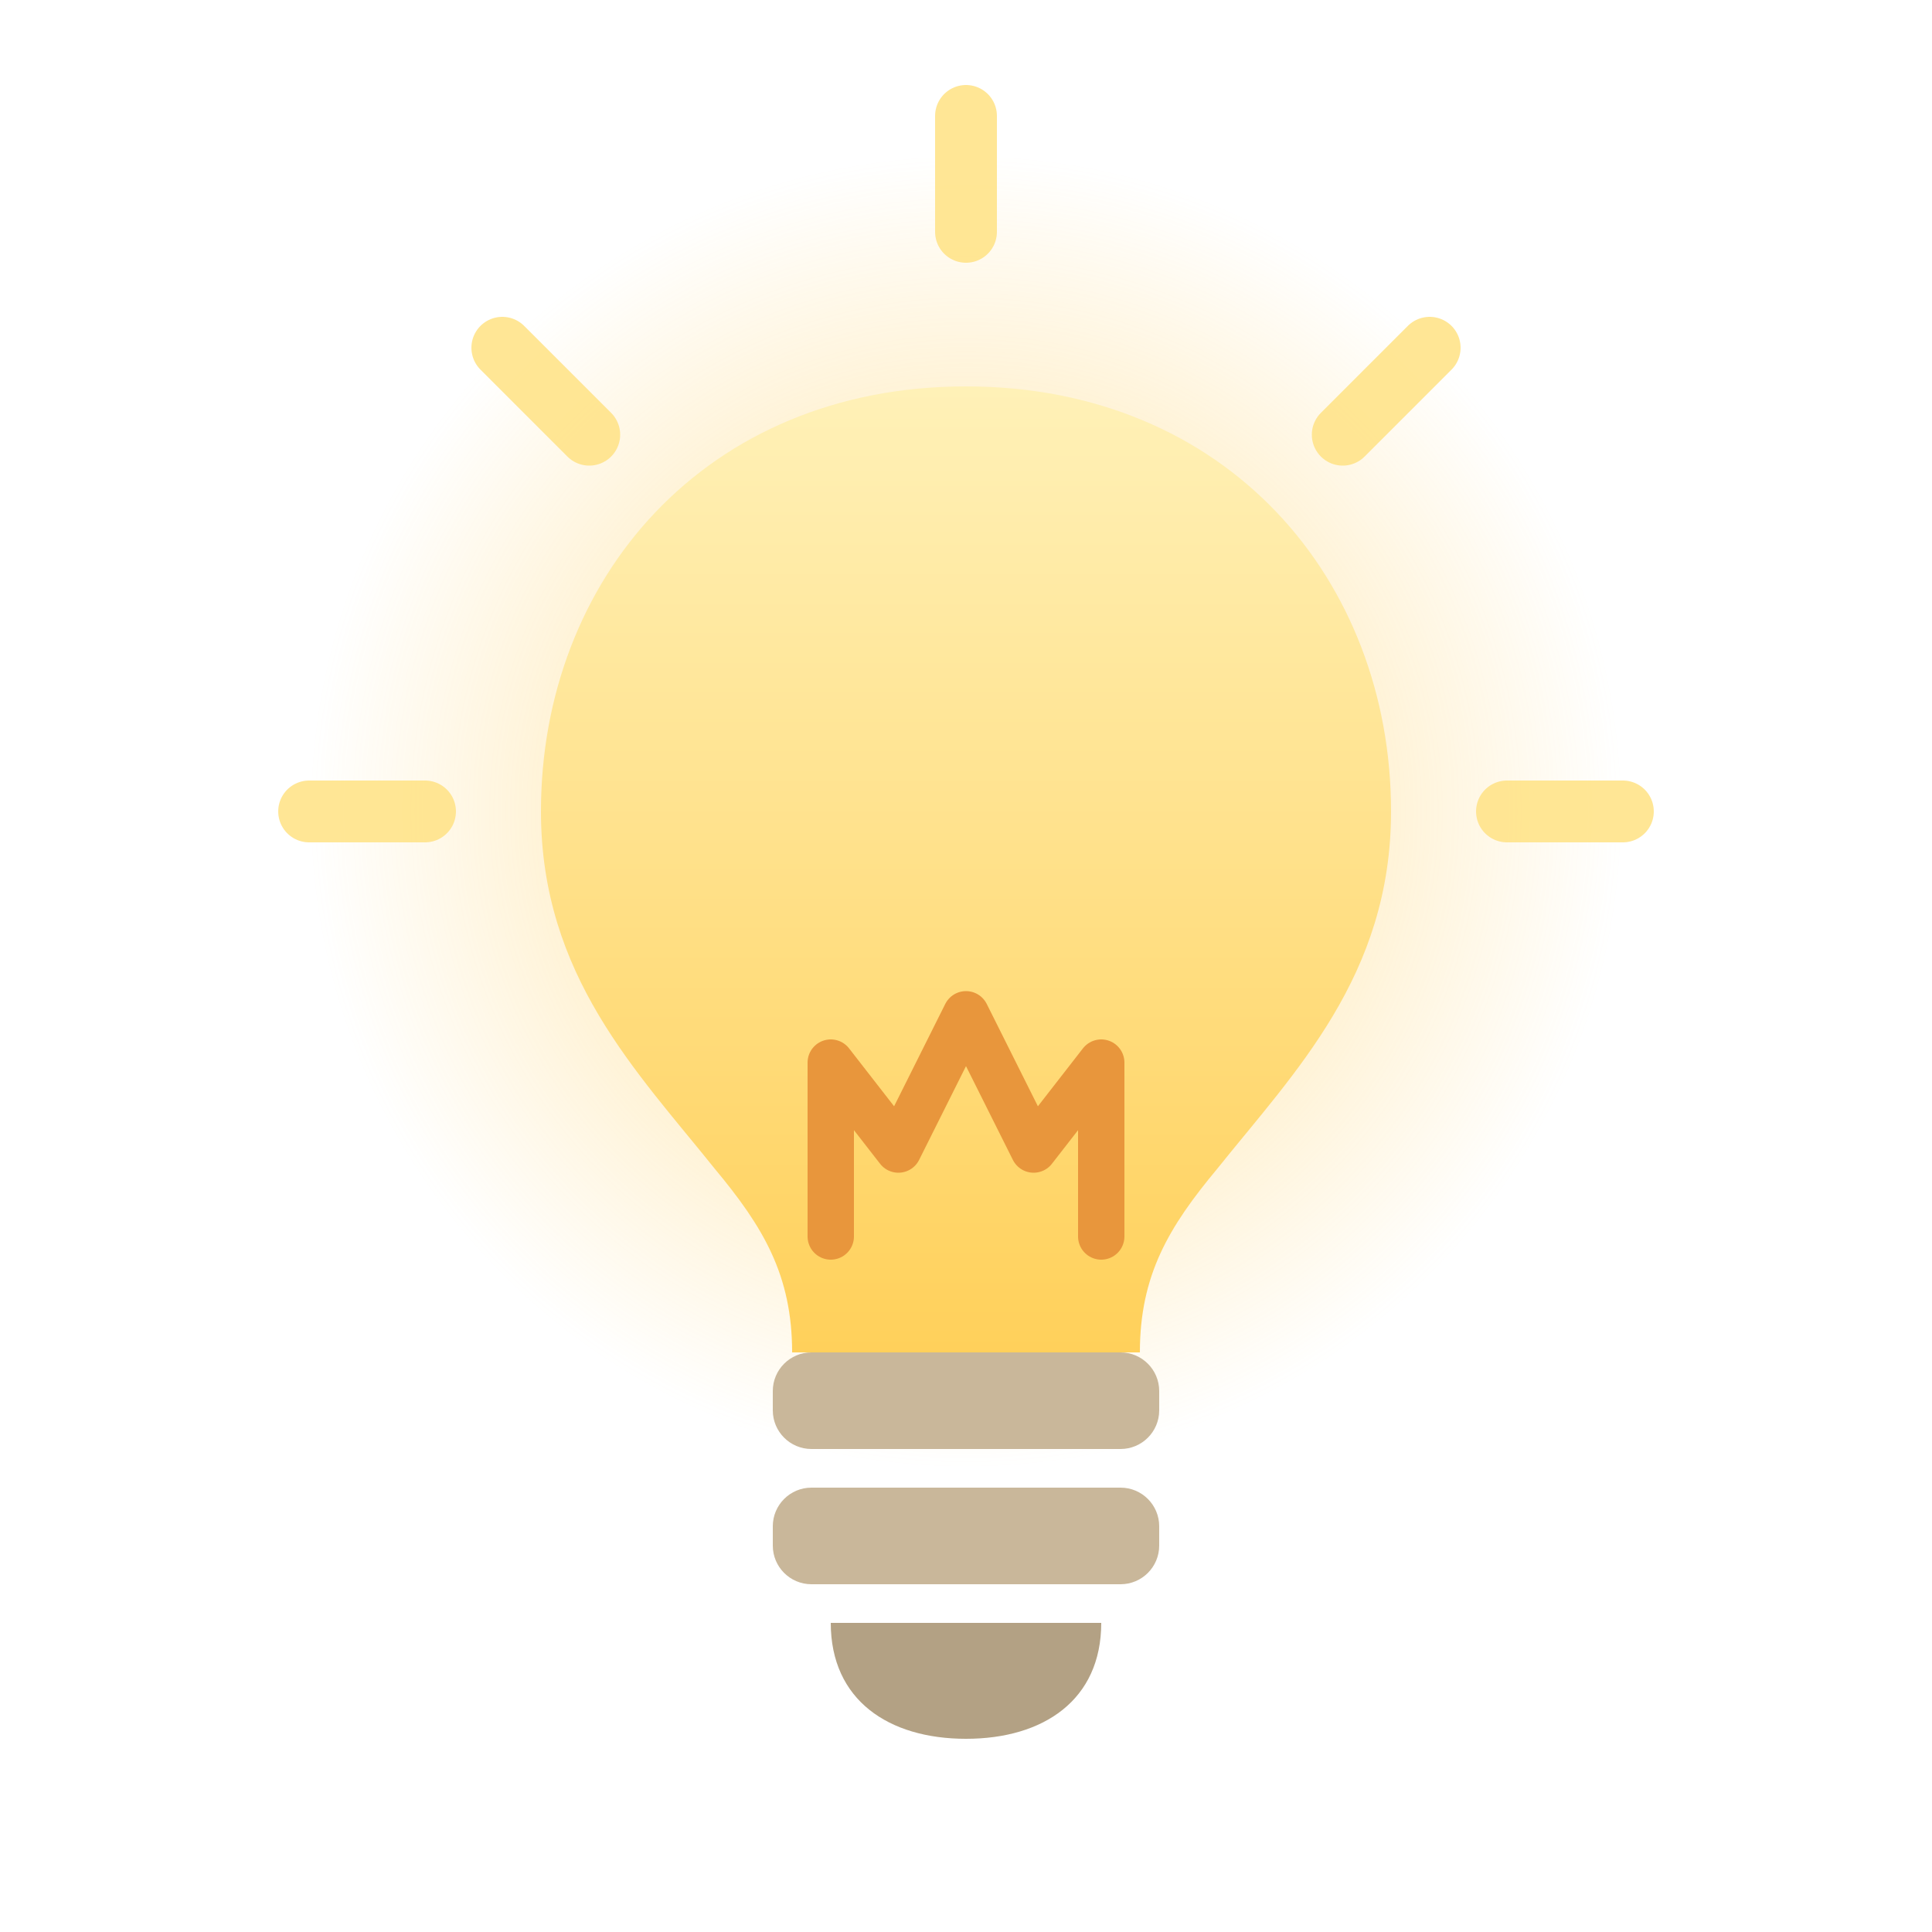
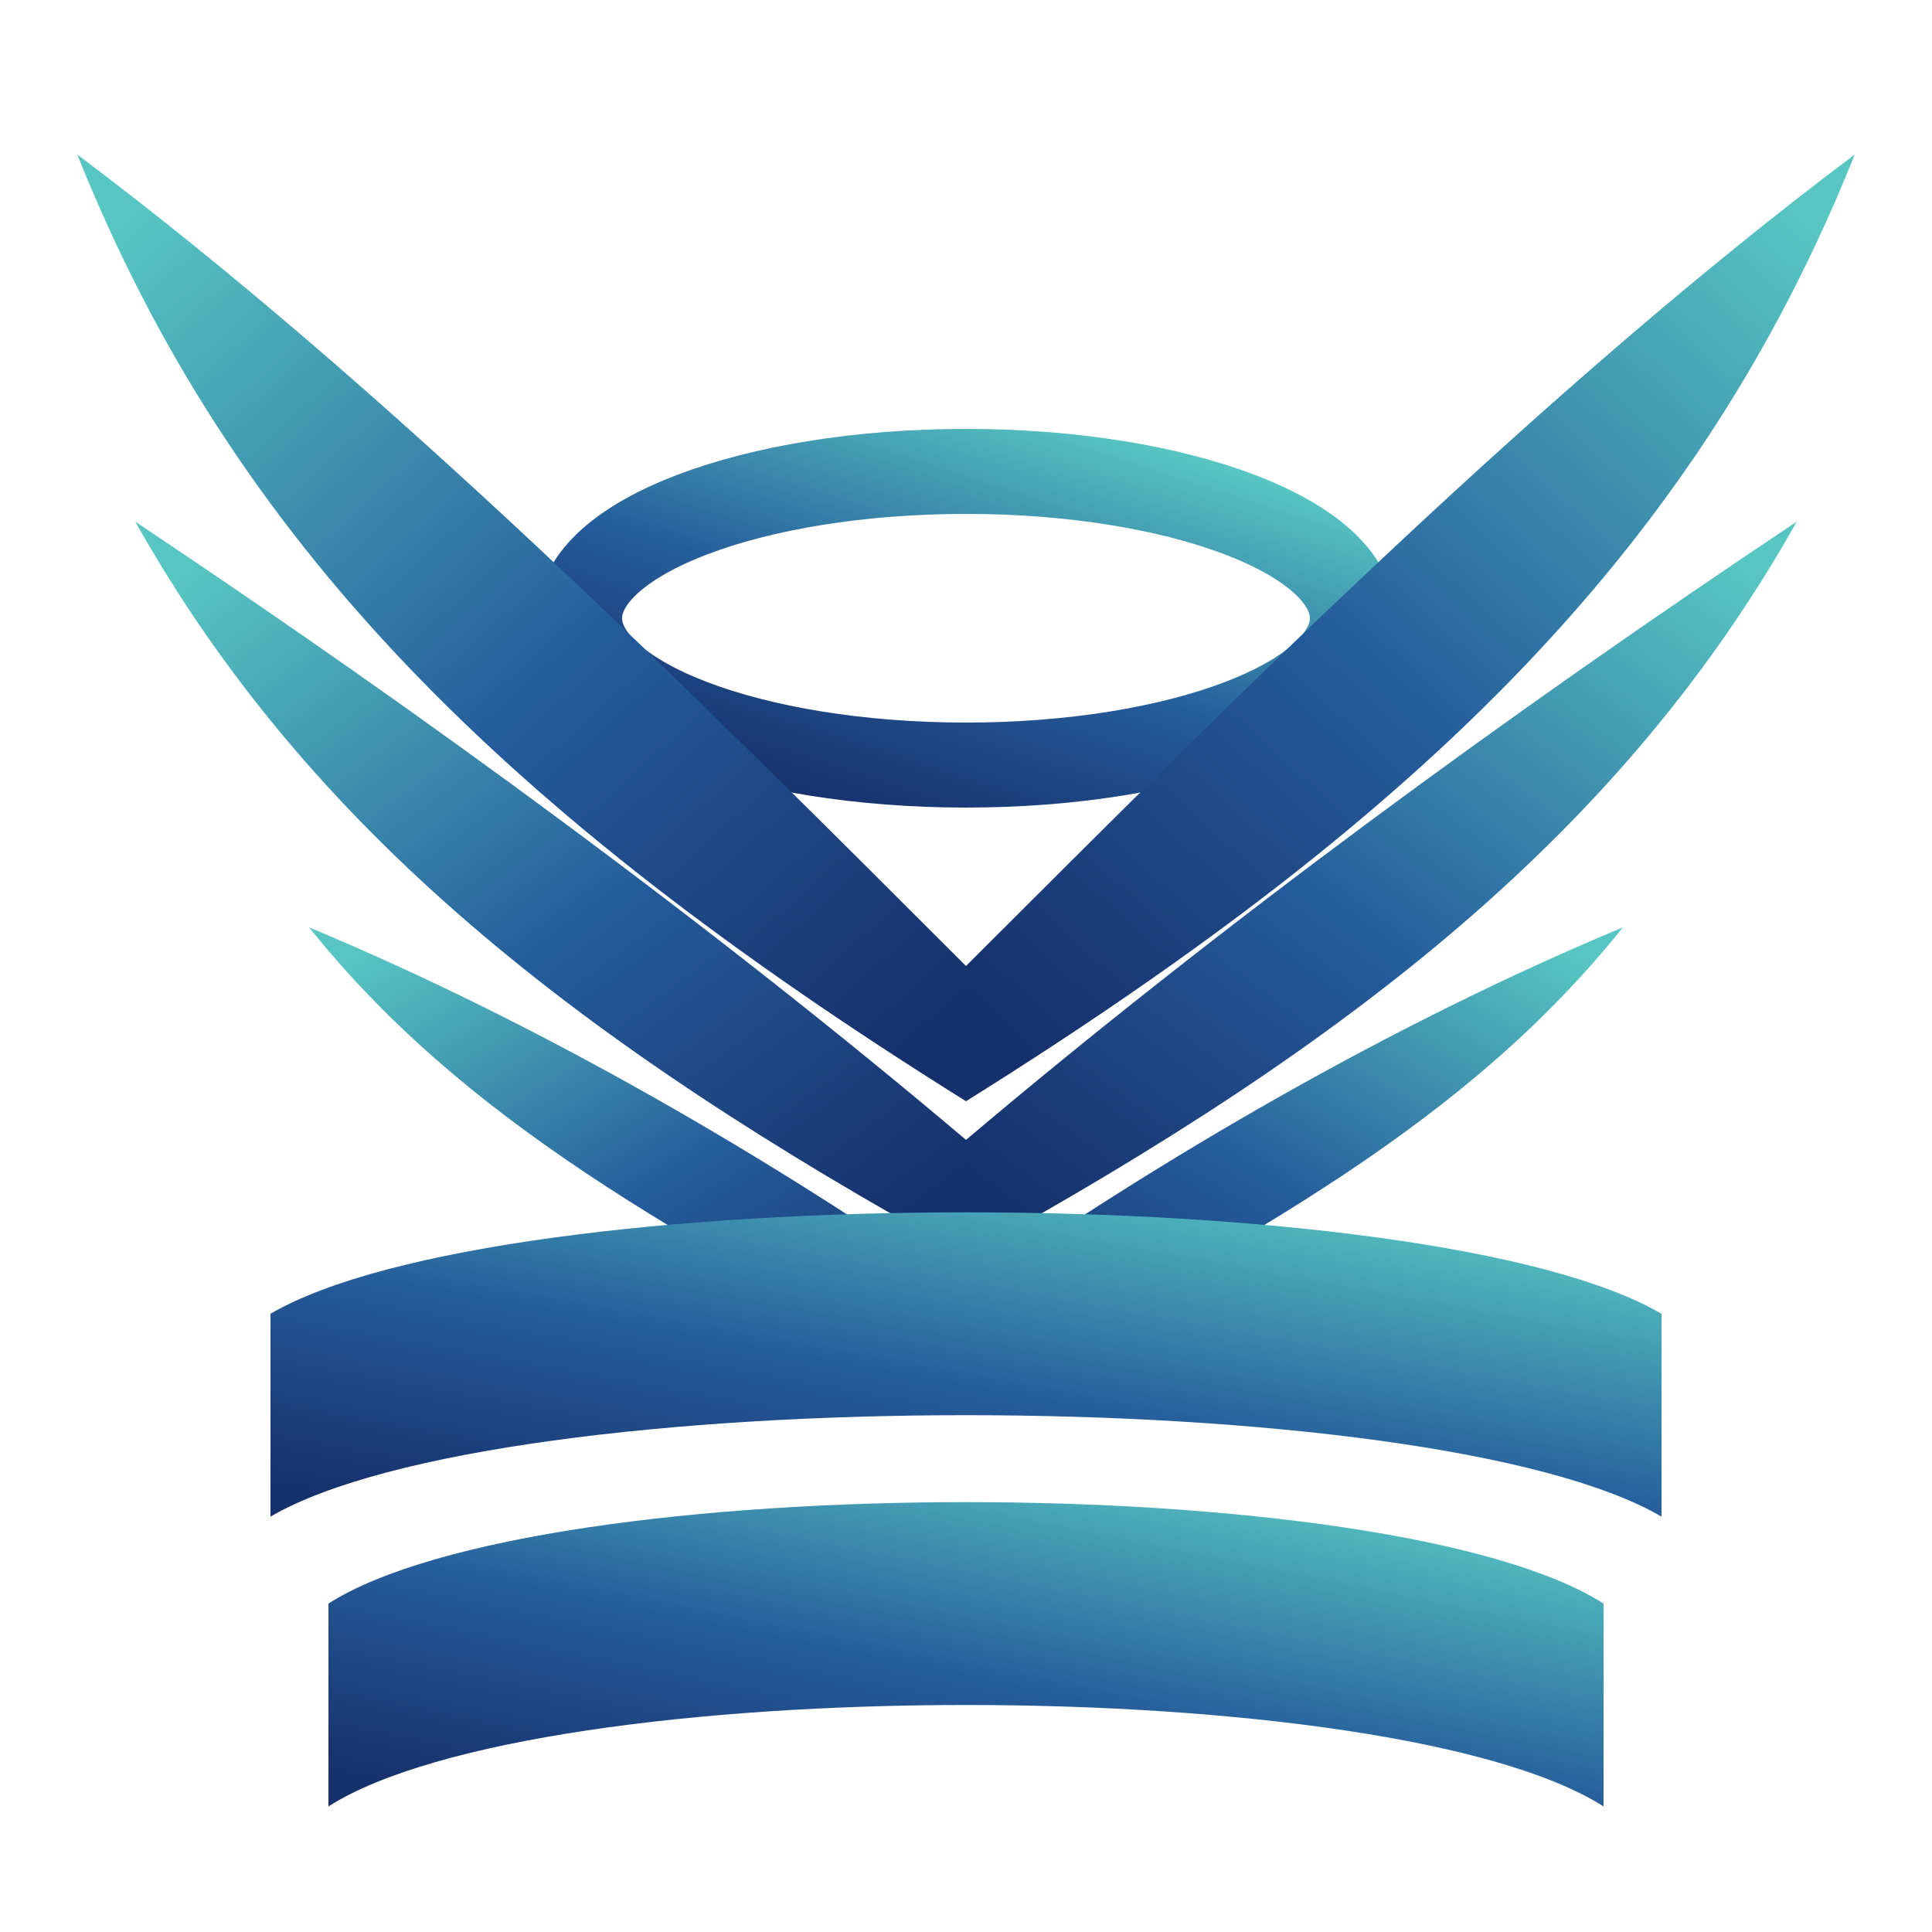
<svg xmlns="http://www.w3.org/2000/svg" viewBox="0 0 1024 1024" width="1024" height="1024">
  <defs>
-     <radialGradient id="glow" cx="50" cy="42" r="34" gradientUnits="userSpaceOnUse">
-       <stop offset="0" stop-color="#FFE38A" stop-opacity="0.85" />
-       <stop offset="0.55" stop-color="#FFC94D" stop-opacity="0.28" />
-       <stop offset="1" stop-color="#FFC94D" stop-opacity="0" />
-     </radialGradient>
-     <linearGradient id="bulb" x1="0" y1="0" x2="0" y2="1">
-       <stop offset="0" stop-color="#FFF1B8" />
-       <stop offset="1" stop-color="#FFD05A" />
+     <linearGradient id="mark" x1="0.12" y1="1" x2="0.92" y2="0.05">
+       <stop offset="0" stop-color="#16306B" />
+       <stop offset="0.45" stop-color="#255C9B" />
+       <stop offset="1" stop-color="#57C6C2" />
    </linearGradient>
  </defs>
  <g transform="scale(10.24)">
-     <circle cx="50" cy="42" r="34" fill="url(#glow)" />
-     <g stroke="#FFE38A" stroke-width="3.2" stroke-linecap="round" opacity="0.9">
-       <line x1="50" y1="6" x2="50" y2="12" />
-       <line x1="16" y1="42" x2="22" y2="42" />
-       <line x1="84" y1="42" x2="78" y2="42" />
-       <line x1="26" y1="18" x2="30.5" y2="22.5" />
-       <line x1="74" y1="18" x2="69.5" y2="22.5" />
+     <ellipse cx="50" cy="32" rx="20" ry="7.6" fill="none" stroke="url(#mark)" stroke-width="4.4" />
+     <g fill="url(#mark)">
+       <g id="wing">
+         <path d="M50 50 C64 36 80 20 96 8 C88 28 74 42 50 57 Z" />
+         <path d="M50 59 C63 48 78 37 93 27 C84 43 70 54 50 65 Z" />
+         <path d="M50 67 C60 60 72 53 84 48 C76 58 65 64 50 72 Z" />
+       </g>
+       <use href="#wing" transform="translate(100 0) scale(-1 1)" />
    </g>
-     <path d="M50 20 C36.5 20 28 30 28 42 C28 50.5 33 55.5 37 60.5 C39.5 63.5 41 66 41 70 L59 70 C59 66 60.5 63.5 63 60.5 C67 55.5 72 50.5 72 42 C72 30 63.5 20 50 20 Z" fill="url(#bulb)" />
-     <path d="M43 64 L43 55 L46.5 59.5 L50 52.5 L53.5 59.5 L57 55 L57 64" fill="none" stroke="#E8963C" stroke-width="2.4" stroke-linecap="round" stroke-linejoin="round" />
-     <rect x="40" y="70" width="20" height="5" rx="2" fill="#C9B79A" />
-     <rect x="40" y="77" width="20" height="5" rx="2" fill="#C9B79A" />
-     <path d="M43 84 L57 84 C57 88 54 90 50 90 C46 90 43 88 43 84 Z" fill="#B3A184" />
+     <g fill="url(#mark)">
+       <path d="M14 68 C26 61 74 61 86 68 L86 78.5 C74 71.5 26 71.5 14 78.5 Z" />
+       <path d="M17 83 C28 76 72 76 83 83 L83 93.5 C72 86.5 28 86.5 17 93.5 Z" />
+     </g>
  </g>
</svg>
